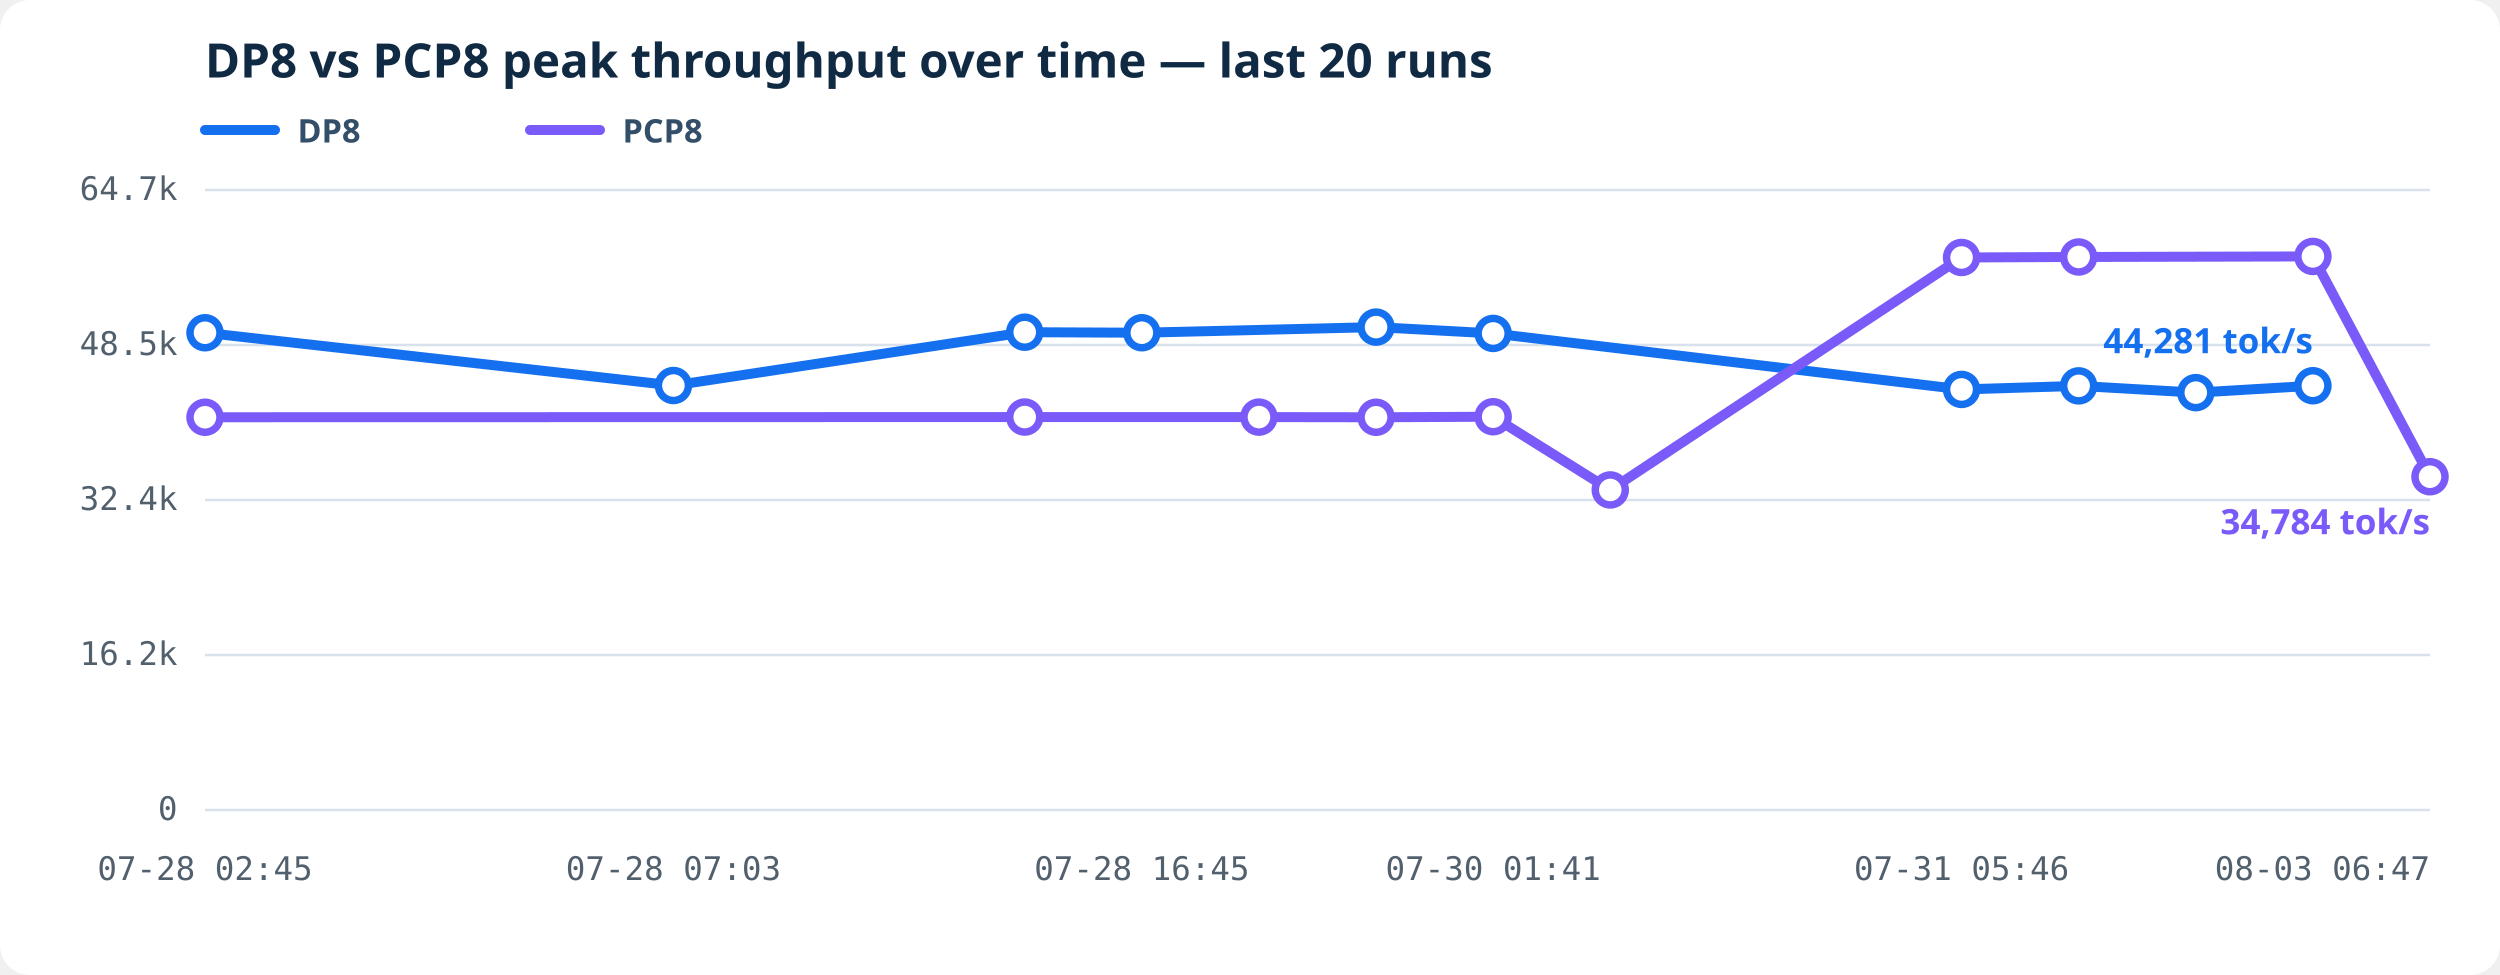
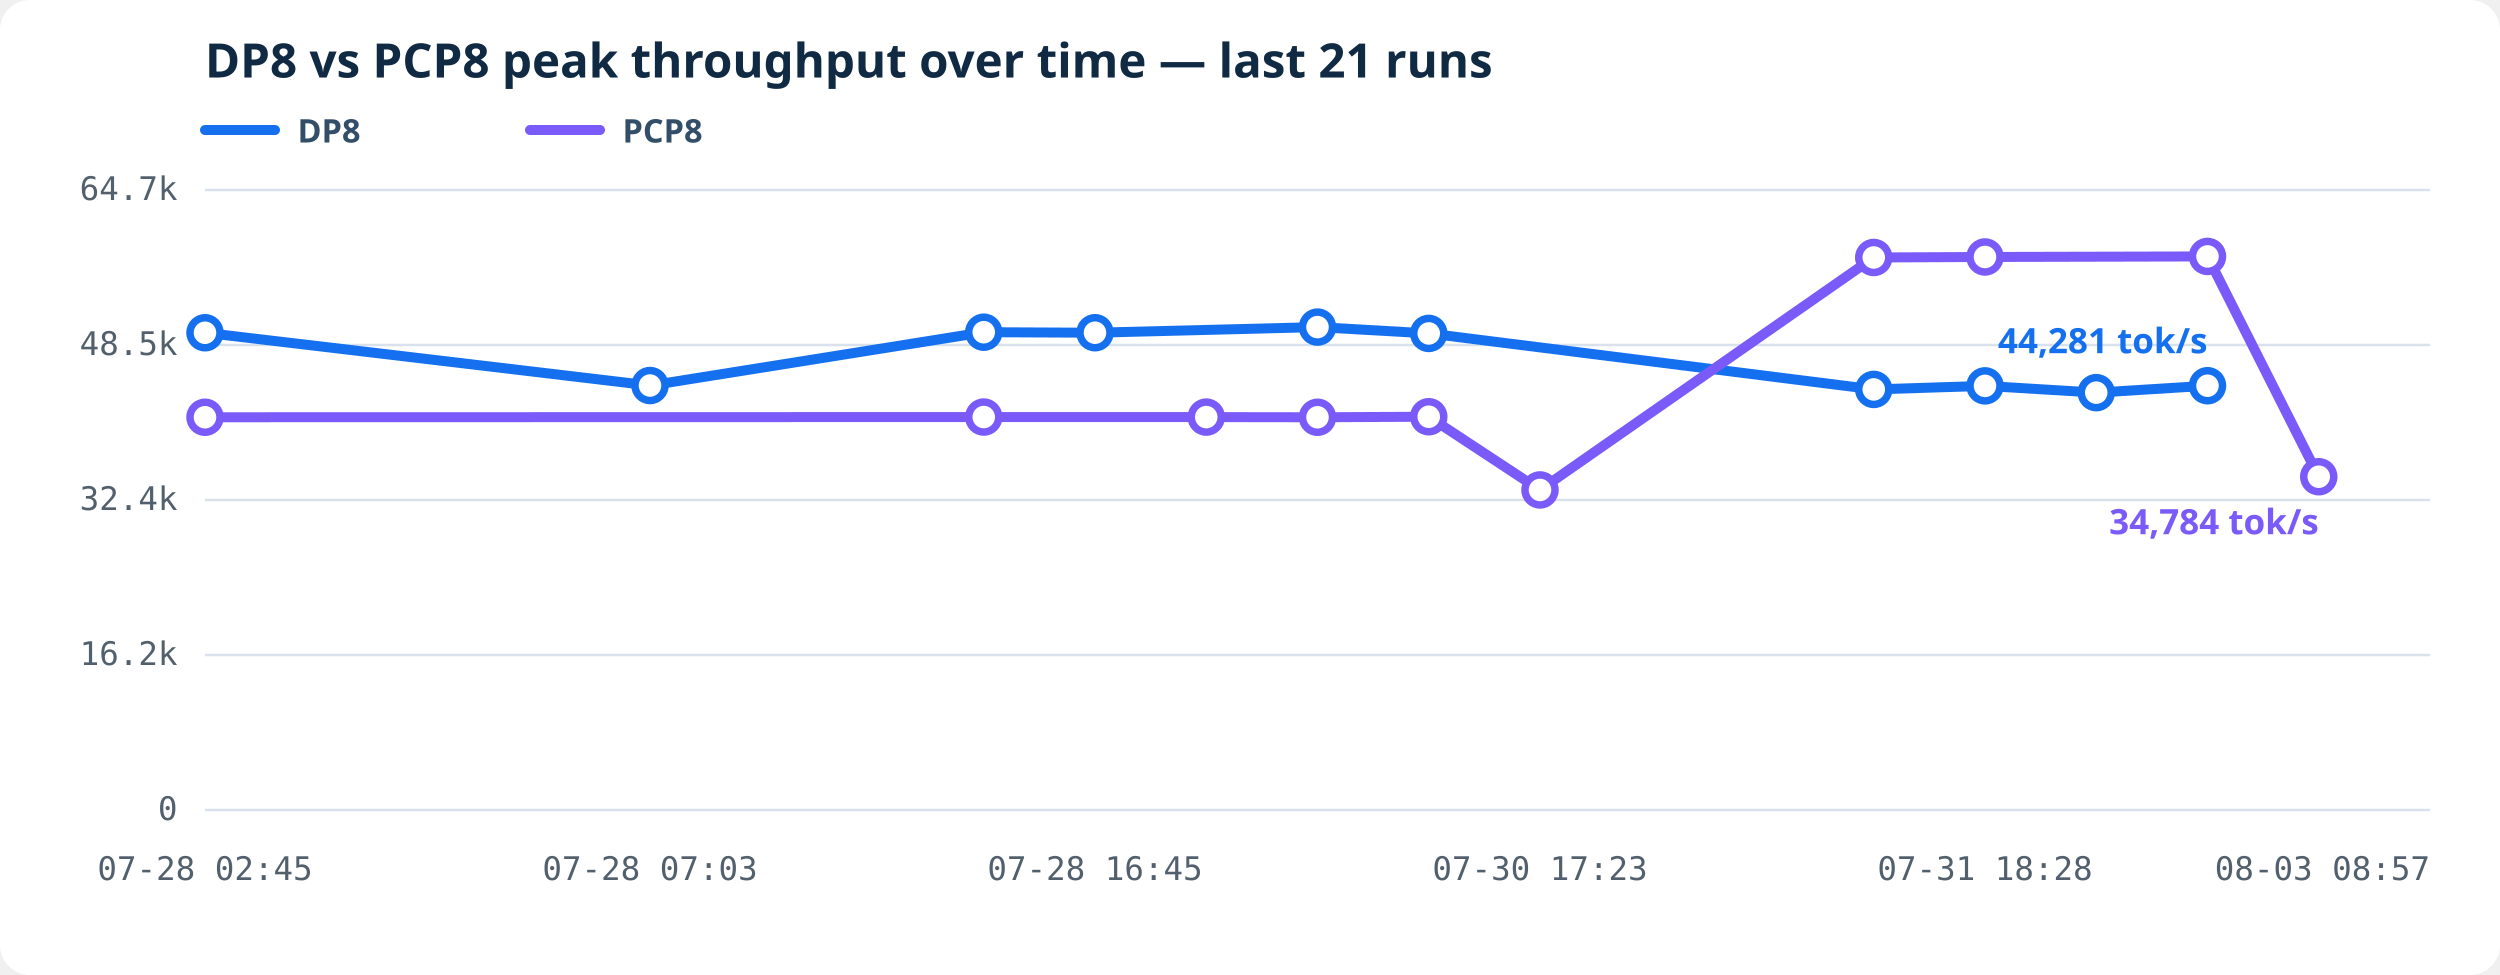
<svg xmlns="http://www.w3.org/2000/svg" viewBox="0 0 1000 390" role="img" aria-labelledby="history-title history-desc">
  <style>.bg{fill:#fff}.grid{stroke:#d9e2ec;stroke-width:1}.axis{fill:#52606d;font:13px ui-monospace,SFMono-Regular,Consolas,monospace}.heading{fill:#102a43;font:600 19px system-ui,sans-serif}.line{fill:none;stroke-width:4;stroke-linejoin:round;stroke-linecap:round}.dot{fill:#fff;stroke-width:3}.latest{stroke-width:3}.legend{fill:#334e68;font:600 13px system-ui,sans-serif}.value{font:600 14px system-ui,sans-serif}</style>
  <rect class="bg" width="1000" height="390" rx="12" />
-   <text class="heading" x="82" y="31">DP8 vs PCP8 peak throughput over time — last 20 runs</text>
+   <text class="heading" x="82" y="31">DP8 vs PCP8 peak throughput over time — last 21 runs</text>
  <line x1="82" y1="52" x2="110" y2="52" stroke="#1570ef" stroke-width="4" stroke-linecap="round" />
  <text class="legend" x="119" y="57">DP8</text>
  <line x1="212" y1="52" x2="240" y2="52" stroke="#7a5af8" stroke-width="4" stroke-linecap="round" />
  <text class="legend" x="249" y="57">PCP8</text>
  <line class="grid" x1="82" y1="324.00" x2="972" y2="324.00" />
  <text class="axis" text-anchor="end" x="71" y="328.00">0</text>
  <line class="grid" x1="82" y1="262.00" x2="972" y2="262.00" />
  <text class="axis" text-anchor="end" x="71" y="266.00">16.2k</text>
  <line class="grid" x1="82" y1="200.00" x2="972" y2="200.00" />
  <text class="axis" text-anchor="end" x="71" y="204.00">32.4k</text>
  <line class="grid" x1="82" y1="138.00" x2="972" y2="138.00" />
  <text class="axis" text-anchor="end" x="71" y="142.00">48.5k</text>
  <line class="grid" x1="82" y1="76.00" x2="972" y2="76.00" />
  <text class="axis" text-anchor="end" x="71" y="80.00">64.7k</text>
  <text class="axis" text-anchor="middle" x="82.00" y="352">07-28 02:45</text>
-   <text class="axis" text-anchor="middle" x="269.37" y="352">07-28 07:03</text>
-   <text class="axis" text-anchor="middle" x="456.74" y="352">07-28 16:45</text>
-   <text class="axis" text-anchor="middle" x="597.26" y="352">07-30 01:41</text>
-   <text class="axis" text-anchor="middle" x="784.63" y="352">07-31 05:46</text>
-   <text class="axis" text-anchor="end" x="972.00" y="352">08-03 06:47</text>
-   <polyline class="line" stroke="#1570ef" points="82.00,133.10 269.37,154.21 409.89,132.88 456.74,133.09 550.42,130.84 597.26,133.37 784.63,155.77 831.47,154.35 878.32,157.06 925.16,154.29" />
+   <text class="axis" text-anchor="middle" x="260.00" y="352">07-28 07:03</text>
+   <text class="axis" text-anchor="middle" x="438.00" y="352">07-28 16:45</text>
+   <text class="axis" text-anchor="middle" x="616.00" y="352">07-30 17:23</text>
+   <text class="axis" text-anchor="middle" x="794.00" y="352">07-31 18:28</text>
+   <text class="axis" text-anchor="end" x="972.00" y="352">08-03 08:57</text>
+   <polyline class="line" stroke="#1570ef" points="82.00,133.10 260.00,154.21 393.50,132.88 438.00,133.09 527.00,130.84 571.50,133.37 749.50,155.77 794.00,154.35 838.50,157.06 883.00,154.29" />
  <circle class="dot" fill="#fff" stroke="#1570ef" cx="82.00" cy="133.10" r="6" />
-   <circle class="dot" fill="#fff" stroke="#1570ef" cx="269.37" cy="154.21" r="6" />
-   <circle class="dot" fill="#fff" stroke="#1570ef" cx="409.89" cy="132.88" r="6" />
-   <circle class="dot" fill="#fff" stroke="#1570ef" cx="456.74" cy="133.09" r="6" />
-   <circle class="dot" fill="#fff" stroke="#1570ef" cx="550.42" cy="130.84" r="6" />
-   <circle class="dot" fill="#fff" stroke="#1570ef" cx="597.26" cy="133.37" r="6" />
-   <circle class="dot" fill="#fff" stroke="#1570ef" cx="784.63" cy="155.77" r="6" />
-   <circle class="dot" fill="#fff" stroke="#1570ef" cx="831.47" cy="154.35" r="6" />
-   <circle class="dot" fill="#fff" stroke="#1570ef" cx="878.32" cy="157.06" r="6" />
-   <circle class="dot latest" fill="#1570ef" stroke="#1570ef" cx="925.16" cy="154.29" r="6" />
-   <text class="value" fill="#1570ef" text-anchor="end" x="925.16" y="141.29">44,281 tok/s</text>
-   <polyline class="line" stroke="#7a5af8" points="82.00,166.90 409.89,166.82 503.58,166.84 550.42,166.91 597.26,166.69 644.11,195.98 784.63,102.99 831.47,102.79 925.16,102.57 972.00,190.69" />
+   <circle class="dot" fill="#fff" stroke="#1570ef" cx="260.00" cy="154.21" r="6" />
+   <circle class="dot" fill="#fff" stroke="#1570ef" cx="393.50" cy="132.88" r="6" />
+   <circle class="dot" fill="#fff" stroke="#1570ef" cx="438.00" cy="133.09" r="6" />
+   <circle class="dot" fill="#fff" stroke="#1570ef" cx="527.00" cy="130.84" r="6" />
+   <circle class="dot" fill="#fff" stroke="#1570ef" cx="571.50" cy="133.37" r="6" />
+   <circle class="dot" fill="#fff" stroke="#1570ef" cx="749.50" cy="155.77" r="6" />
+   <circle class="dot" fill="#fff" stroke="#1570ef" cx="794.00" cy="154.35" r="6" />
+   <circle class="dot" fill="#fff" stroke="#1570ef" cx="838.50" cy="157.06" r="6" />
+   <circle class="dot latest" fill="#1570ef" stroke="#1570ef" cx="883.00" cy="154.29" r="6" />
+   <text class="value" fill="#1570ef" text-anchor="end" x="883.00" y="141.29">44,281 tok/s</text>
+   <polyline class="line" stroke="#7a5af8" points="82.00,166.90 393.50,166.82 482.50,166.84 527.00,166.91 571.50,166.69 616.00,195.98 749.50,102.99 794.00,102.79 883.00,102.57 927.50,190.69" />
  <circle class="dot" fill="#fff" stroke="#7a5af8" cx="82.00" cy="166.90" r="6" />
-   <circle class="dot" fill="#fff" stroke="#7a5af8" cx="409.89" cy="166.82" r="6" />
-   <circle class="dot" fill="#fff" stroke="#7a5af8" cx="503.58" cy="166.84" r="6" />
-   <circle class="dot" fill="#fff" stroke="#7a5af8" cx="550.42" cy="166.91" r="6" />
-   <circle class="dot" fill="#fff" stroke="#7a5af8" cx="597.26" cy="166.69" r="6" />
-   <circle class="dot" fill="#fff" stroke="#7a5af8" cx="644.11" cy="195.98" r="6" />
-   <circle class="dot" fill="#fff" stroke="#7a5af8" cx="784.63" cy="102.99" r="6" />
-   <circle class="dot" fill="#fff" stroke="#7a5af8" cx="831.47" cy="102.79" r="6" />
-   <circle class="dot" fill="#fff" stroke="#7a5af8" cx="925.16" cy="102.57" r="6" />
-   <circle class="dot latest" fill="#7a5af8" stroke="#7a5af8" cx="972.00" cy="190.69" r="6" />
-   <text class="value" fill="#7a5af8" text-anchor="end" x="972.00" y="213.69">34,784 tok/s</text>
+   <circle class="dot" fill="#fff" stroke="#7a5af8" cx="393.50" cy="166.82" r="6" />
+   <circle class="dot" fill="#fff" stroke="#7a5af8" cx="482.50" cy="166.84" r="6" />
+   <circle class="dot" fill="#fff" stroke="#7a5af8" cx="527.00" cy="166.91" r="6" />
+   <circle class="dot" fill="#fff" stroke="#7a5af8" cx="571.50" cy="166.69" r="6" />
+   <circle class="dot" fill="#fff" stroke="#7a5af8" cx="616.00" cy="195.98" r="6" />
+   <circle class="dot" fill="#fff" stroke="#7a5af8" cx="749.50" cy="102.99" r="6" />
+   <circle class="dot" fill="#fff" stroke="#7a5af8" cx="794.00" cy="102.79" r="6" />
+   <circle class="dot" fill="#fff" stroke="#7a5af8" cx="883.00" cy="102.57" r="6" />
+   <circle class="dot latest" fill="#7a5af8" stroke="#7a5af8" cx="927.50" cy="190.69" r="6" />
+   <text class="value" fill="#7a5af8" text-anchor="end" x="927.50" y="213.69">34,784 tok/s</text>
</svg>
